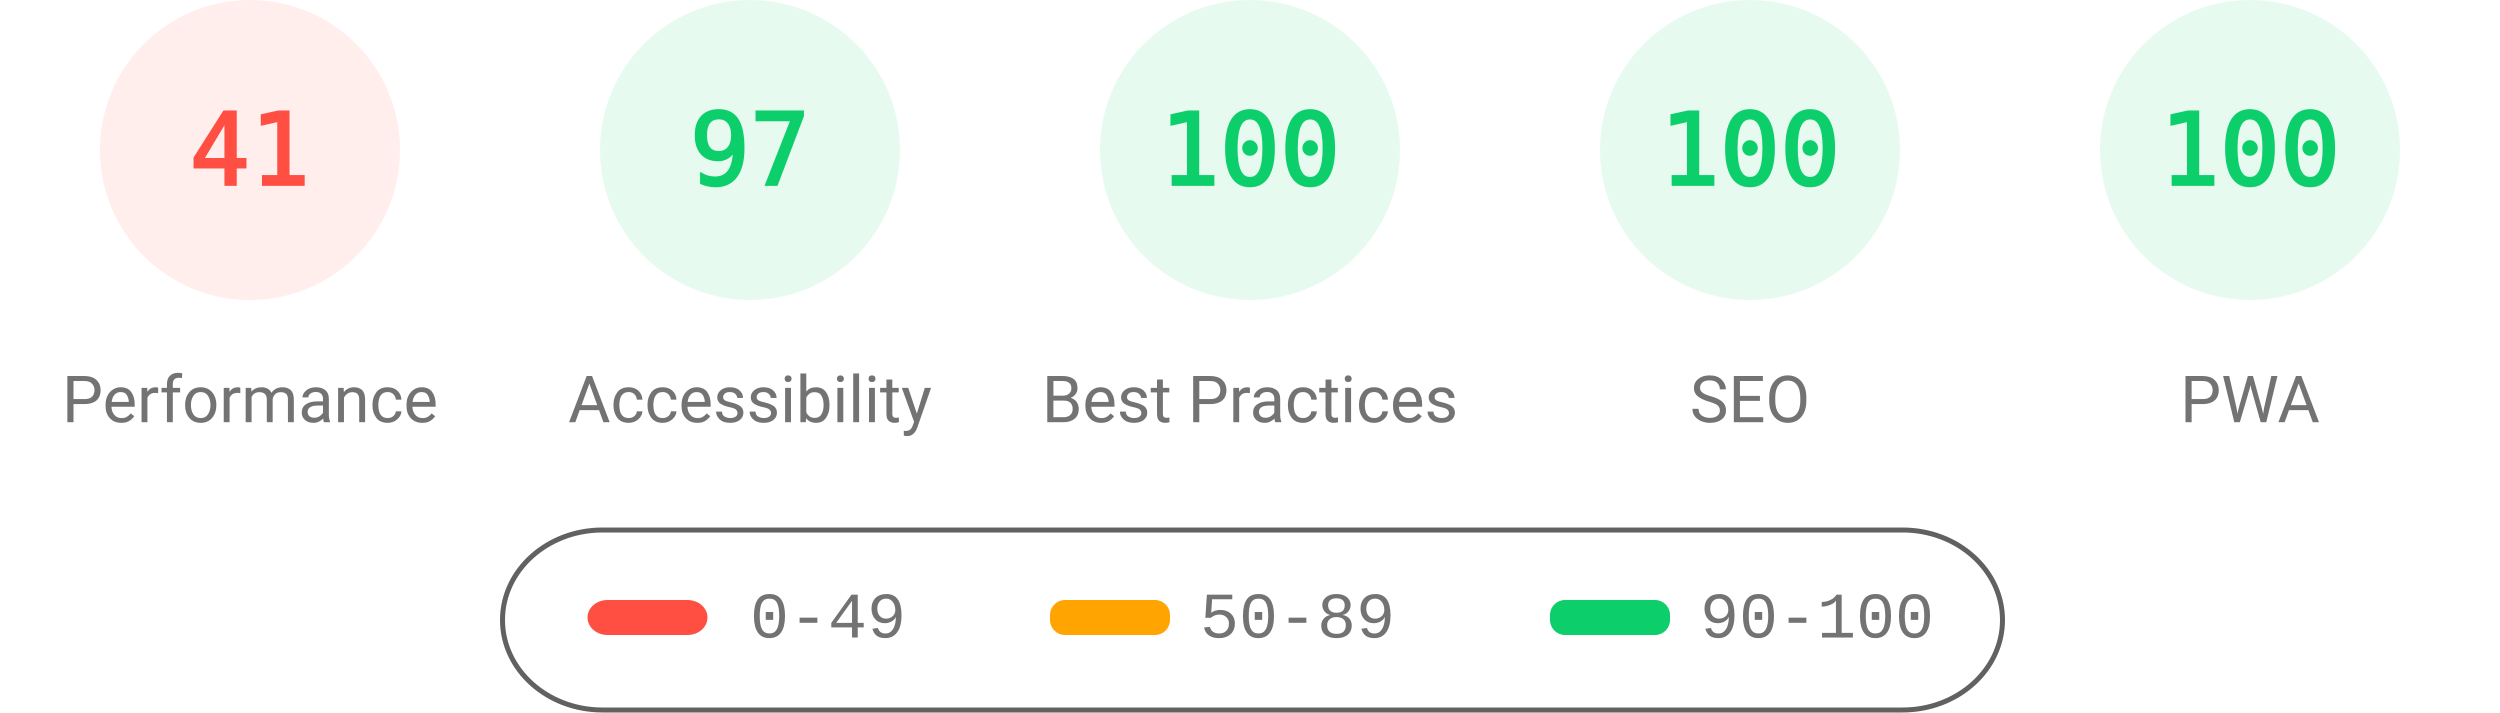
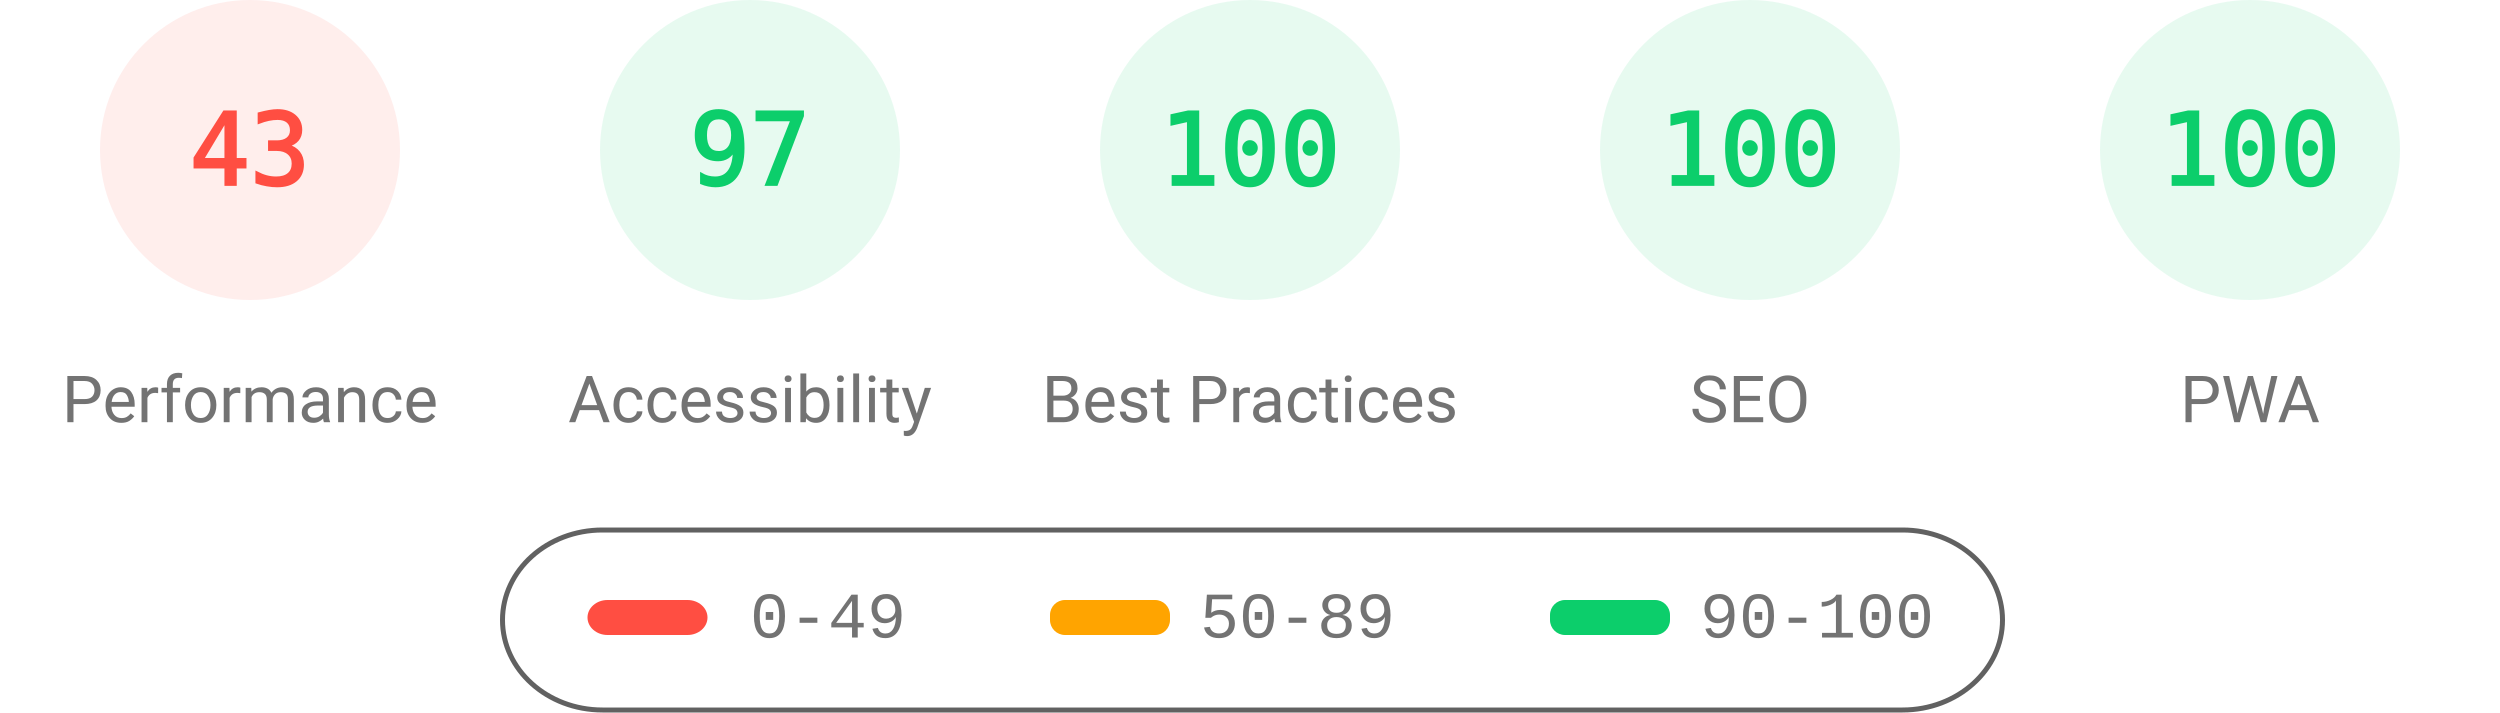
<svg xmlns="http://www.w3.org/2000/svg" fill="none" width="1000" height="285">
  <style>.gauge-base{opacity:.1}.gauge-arc{fill:none;animation-delay:250ms;stroke-linecap:round;transform:rotate(-90deg);transform-origin:100px 60px;animation:load-gauge 1s ease forwards}.guage-text{font-size:40px;font-family:monospace;text-align:center}.guage-red{color:#ff4e42;fill:#ff4e42;stroke:#ff4e42}.guage-orange{color:#ffa400;fill:#ffa400;stroke:#ffa400}.guage-green{color:#0cce6b;fill:#0cce6b;stroke:#0cce6b}.guage-undefined{color:#5c5c5c;fill:#5c5c5c;stroke:#5c5c5c}.guage-title{color:#737373;fill:#737373;stroke:none;font-size:26px;line-height:26px;font-family:Roboto,Halvetica,Arial,sans-serif}@keyframes load-gauge{from{stroke-dasharray:0 352.858}}</style>
  <svg class="guage-div guage-perf guage-red" viewBox="0 0 200 200" width="200" height="200">
    <circle class="gauge-base" r="56" cx="100" cy="60" stroke-width="8" />
-     <circle class="gauge-arc guage-arc-1" r="56" cx="100" cy="60" stroke-width="8" style="stroke-dasharray:144.262,351.858" />
-     <text class="guage-text" x="100" y="60" alignment-baseline="central" dominant-baseline="central" text-anchor="middle">41</text>
+     <circle class="gauge-arc guage-arc-1" r="56" cx="100" cy="60" stroke-width="8" style="stroke-dasharray:151.299,351.858" />
+     <text class="guage-text" x="100" y="60" alignment-baseline="central" dominant-baseline="central" text-anchor="middle">43</text>
    <text class="guage-title" x="100" y="160" alignment-baseline="central" dominant-baseline="central" text-anchor="middle">Performance</text>
  </svg>
  <svg class="guage-div guage-acc guage-green" viewBox="0 0 200 200" width="200" height="200" x="200">
    <circle class="gauge-base" r="56" cx="100" cy="60" stroke-width="8" />
    <circle class="gauge-arc guage-arc-2" r="56" cx="100" cy="60" stroke-width="8" style="stroke-dasharray:341.302,351.858" />
    <text class="guage-text" x="100" y="60" alignment-baseline="central" dominant-baseline="central" text-anchor="middle">97</text>
    <text class="guage-title" x="100" y="160" alignment-baseline="central" dominant-baseline="central" text-anchor="middle">Accessibility</text>
  </svg>
  <svg class="guage-div guage-best guage-green" viewBox="0 0 200 200" width="200" height="200" x="400">
    <circle class="gauge-base" r="56" cx="100" cy="60" stroke-width="8" />
    <circle class="gauge-arc guage-arc-3" r="56" cx="100" cy="60" stroke-width="8" style="stroke-dasharray:351.858,351.858" />
    <text class="guage-text" x="100" y="60" alignment-baseline="central" dominant-baseline="central" text-anchor="middle">100</text>
    <text class="guage-title" x="100" y="160" alignment-baseline="central" dominant-baseline="central" text-anchor="middle">Best Practices</text>
  </svg>
  <svg class="guage-div guage-seo guage-green" viewBox="0 0 200 200" width="200" height="200" x="600">
    <circle class="gauge-base" r="56" cx="100" cy="60" stroke-width="8" />
    <circle class="gauge-arc guage-arc-4" r="56" cx="100" cy="60" stroke-width="8" style="stroke-dasharray:351.858,351.858" />
    <text class="guage-text" x="100" y="60" alignment-baseline="central" dominant-baseline="central" text-anchor="middle">100</text>
    <text class="guage-title" x="100" y="160" alignment-baseline="central" dominant-baseline="central" text-anchor="middle">SEO</text>
  </svg>
  <svg class="guage-div guage-pwa guage-green" viewBox="0 0 200 200" width="200" height="200" x="800">
    <circle class="gauge-base" r="56" cx="100" cy="60" stroke-width="8" />
    <circle class="gauge-arc guage-arc-4" r="56" cx="100" cy="60" stroke-width="8" style="stroke-dasharray:351.858,351.858" />
    <text class="guage-text" x="100" y="60" alignment-baseline="central" dominant-baseline="central" text-anchor="middle">100</text>
    <text class="guage-title" x="100" y="160" alignment-baseline="central" dominant-baseline="central" text-anchor="middle">PWA</text>
  </svg>
  <svg width="604" height="76" x="200" y="210">
    <path fill="none" id="canvas_background" d="M-1-1h604v80H-1z" />
    <rect fill-opacity="0" stroke="#616161" stroke-width="2" rx="40" id="svg_2" height="72" width="600" y="2" x="1" fill="#000" />
    <rect stroke="#000" rx="8" id="svg_3" height="14" width="48" y="30" x="35" stroke-opacity="null" stroke-width="0" fill="#ff4e42" />
    <rect stroke="#000" rx="6" id="svg_4" height="14" width="48" y="30" x="220" stroke-opacity="null" stroke-width="0" fill="#ffa400" />
    <rect stroke="#000" rx="6" id="svg_5" height="14" width="48" y="30" x="420" stroke-opacity="null" stroke-width="0" fill="#0cce6b" />
    <text xml:space="preserve" text-anchor="start" font-family="'Courier New', Courier, monospace" font-size="26" id="svg_6" y="45" x="100" stroke-opacity="null" stroke-width="0" stroke="#000" fill="#737373">0-49</text>
    <text xml:space="preserve" text-anchor="start" font-family="'Courier New', Courier, monospace" font-size="26" id="svg_7" y="45" x="280" stroke-opacity="null" stroke-width="0" stroke="#000" fill="#737373">50-89</text>
    <text xml:space="preserve" text-anchor="start" font-family="'Courier New', Courier, monospace" font-size="26" id="svg_8" y="45" x="480" stroke-opacity="null" stroke-width="0" stroke="#000" fill="#737373">90-100</text>
  </svg>
</svg>
